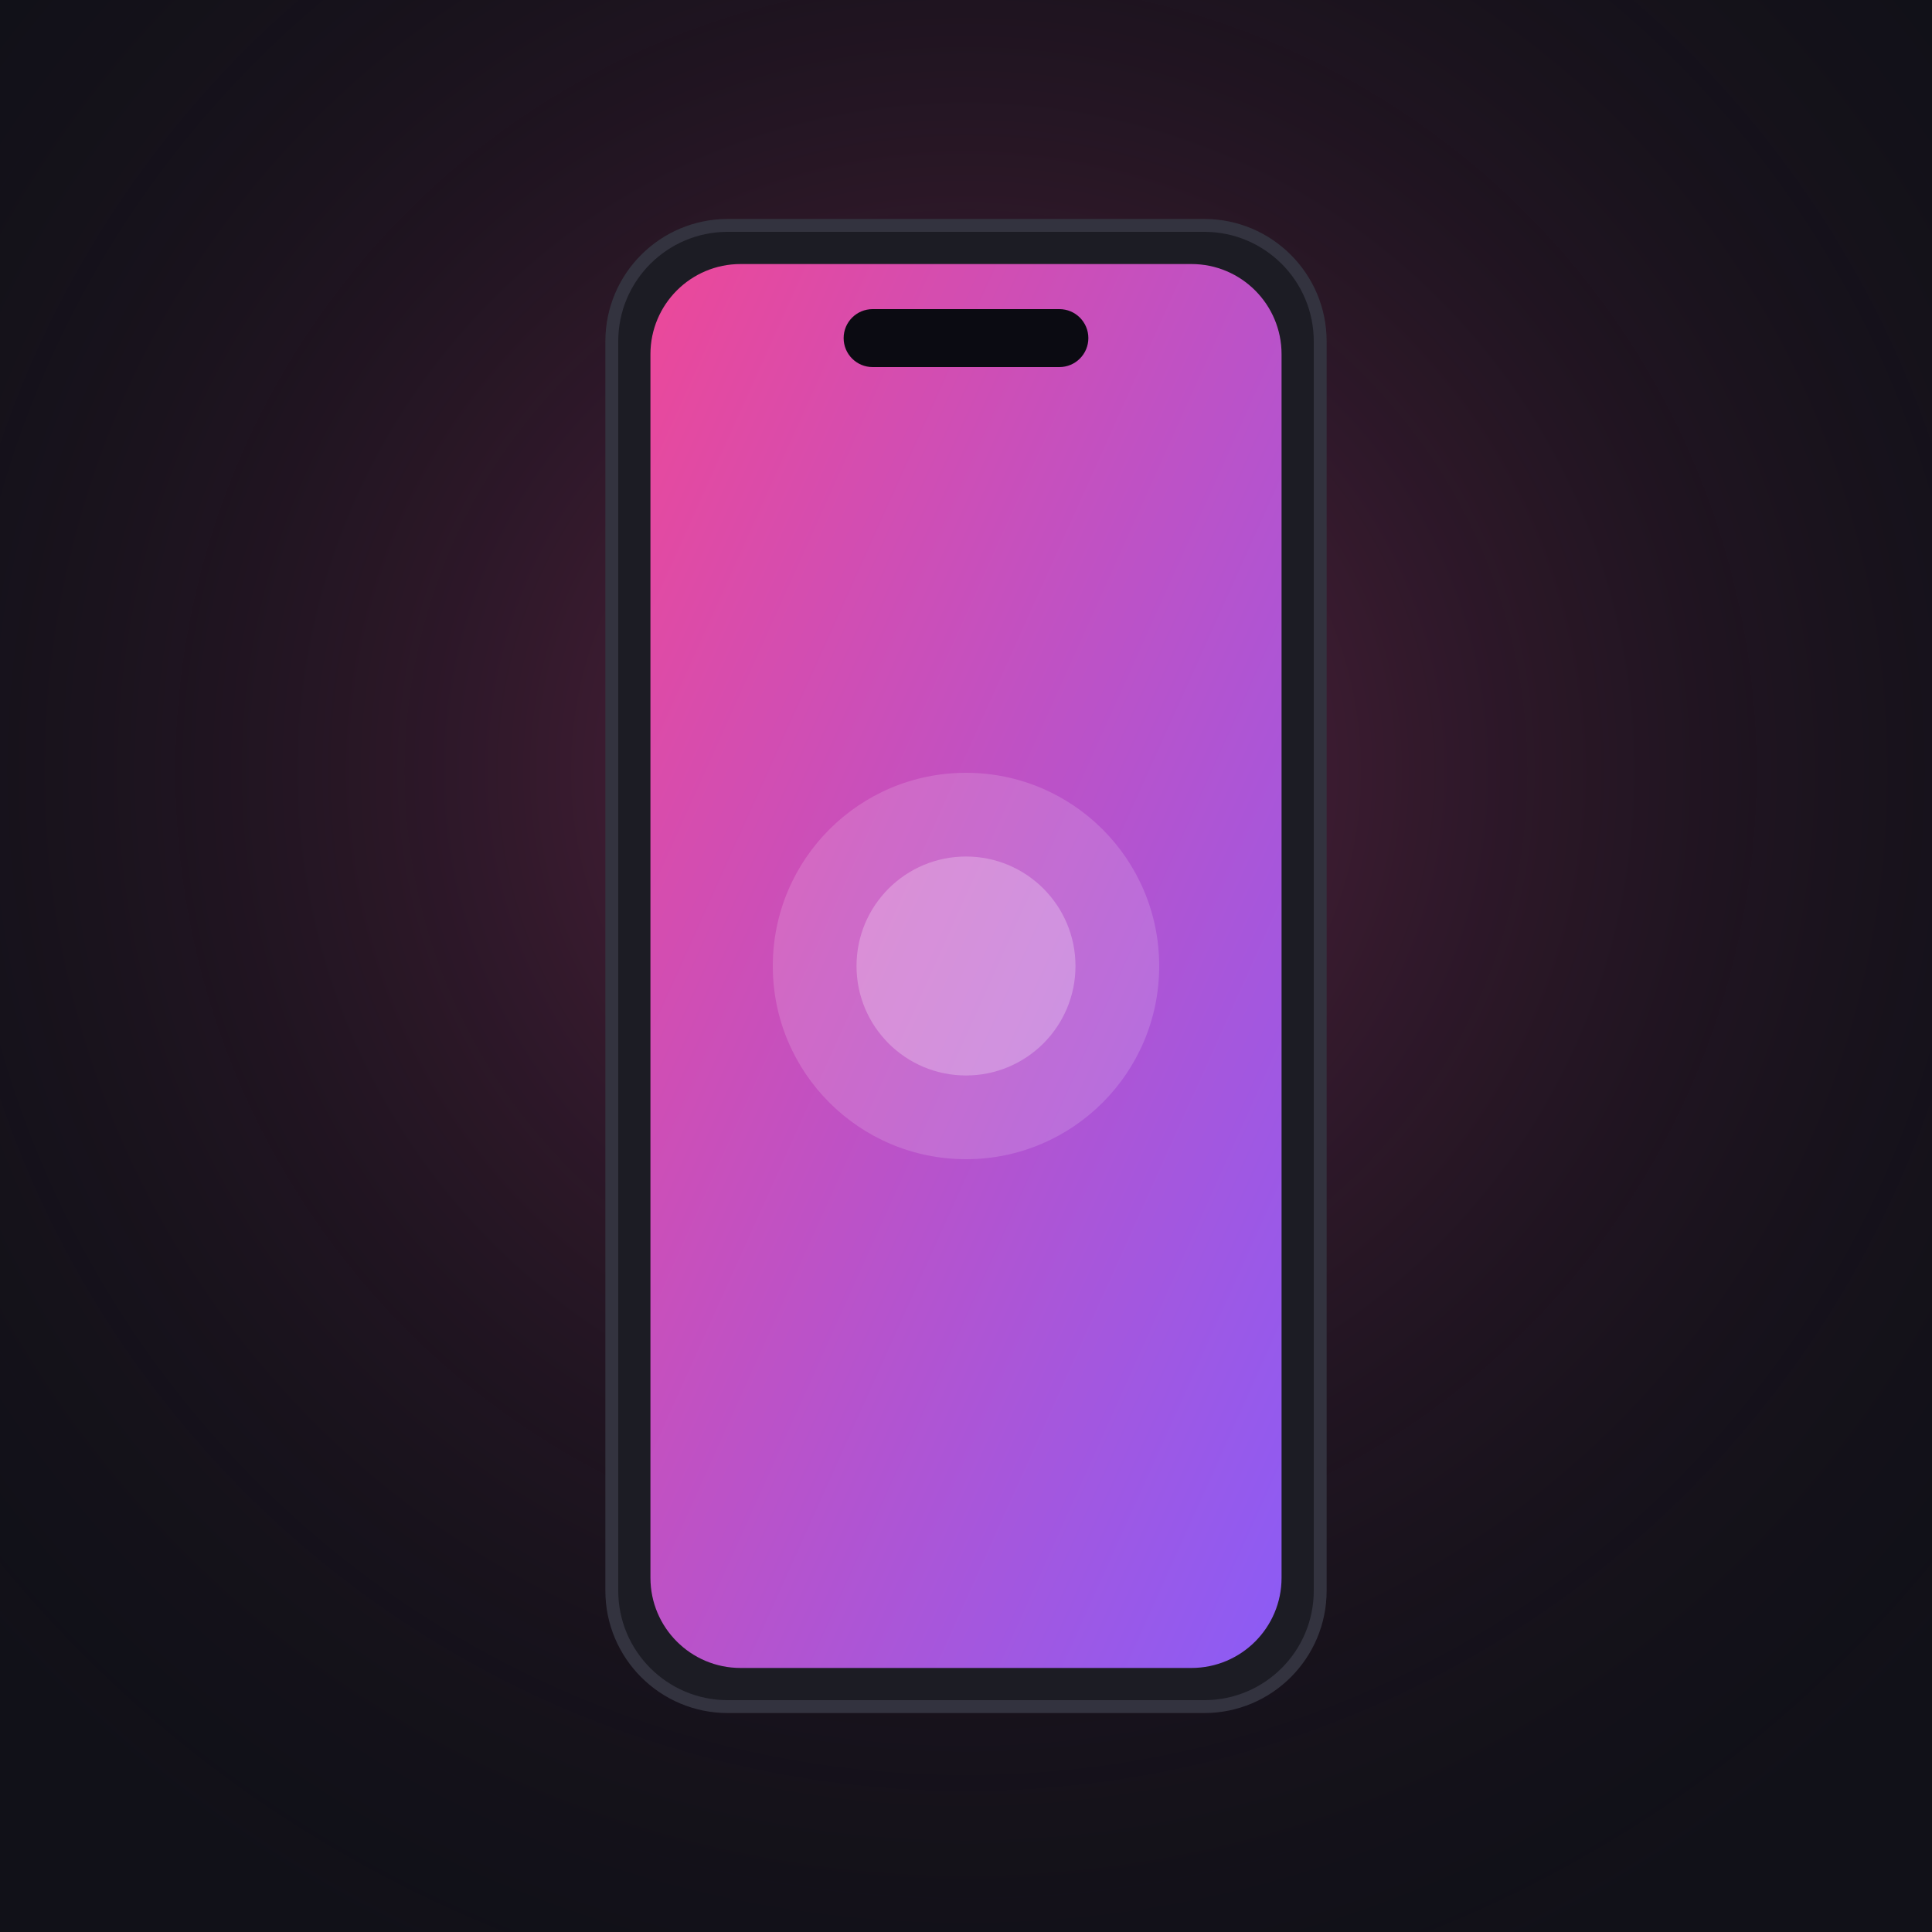
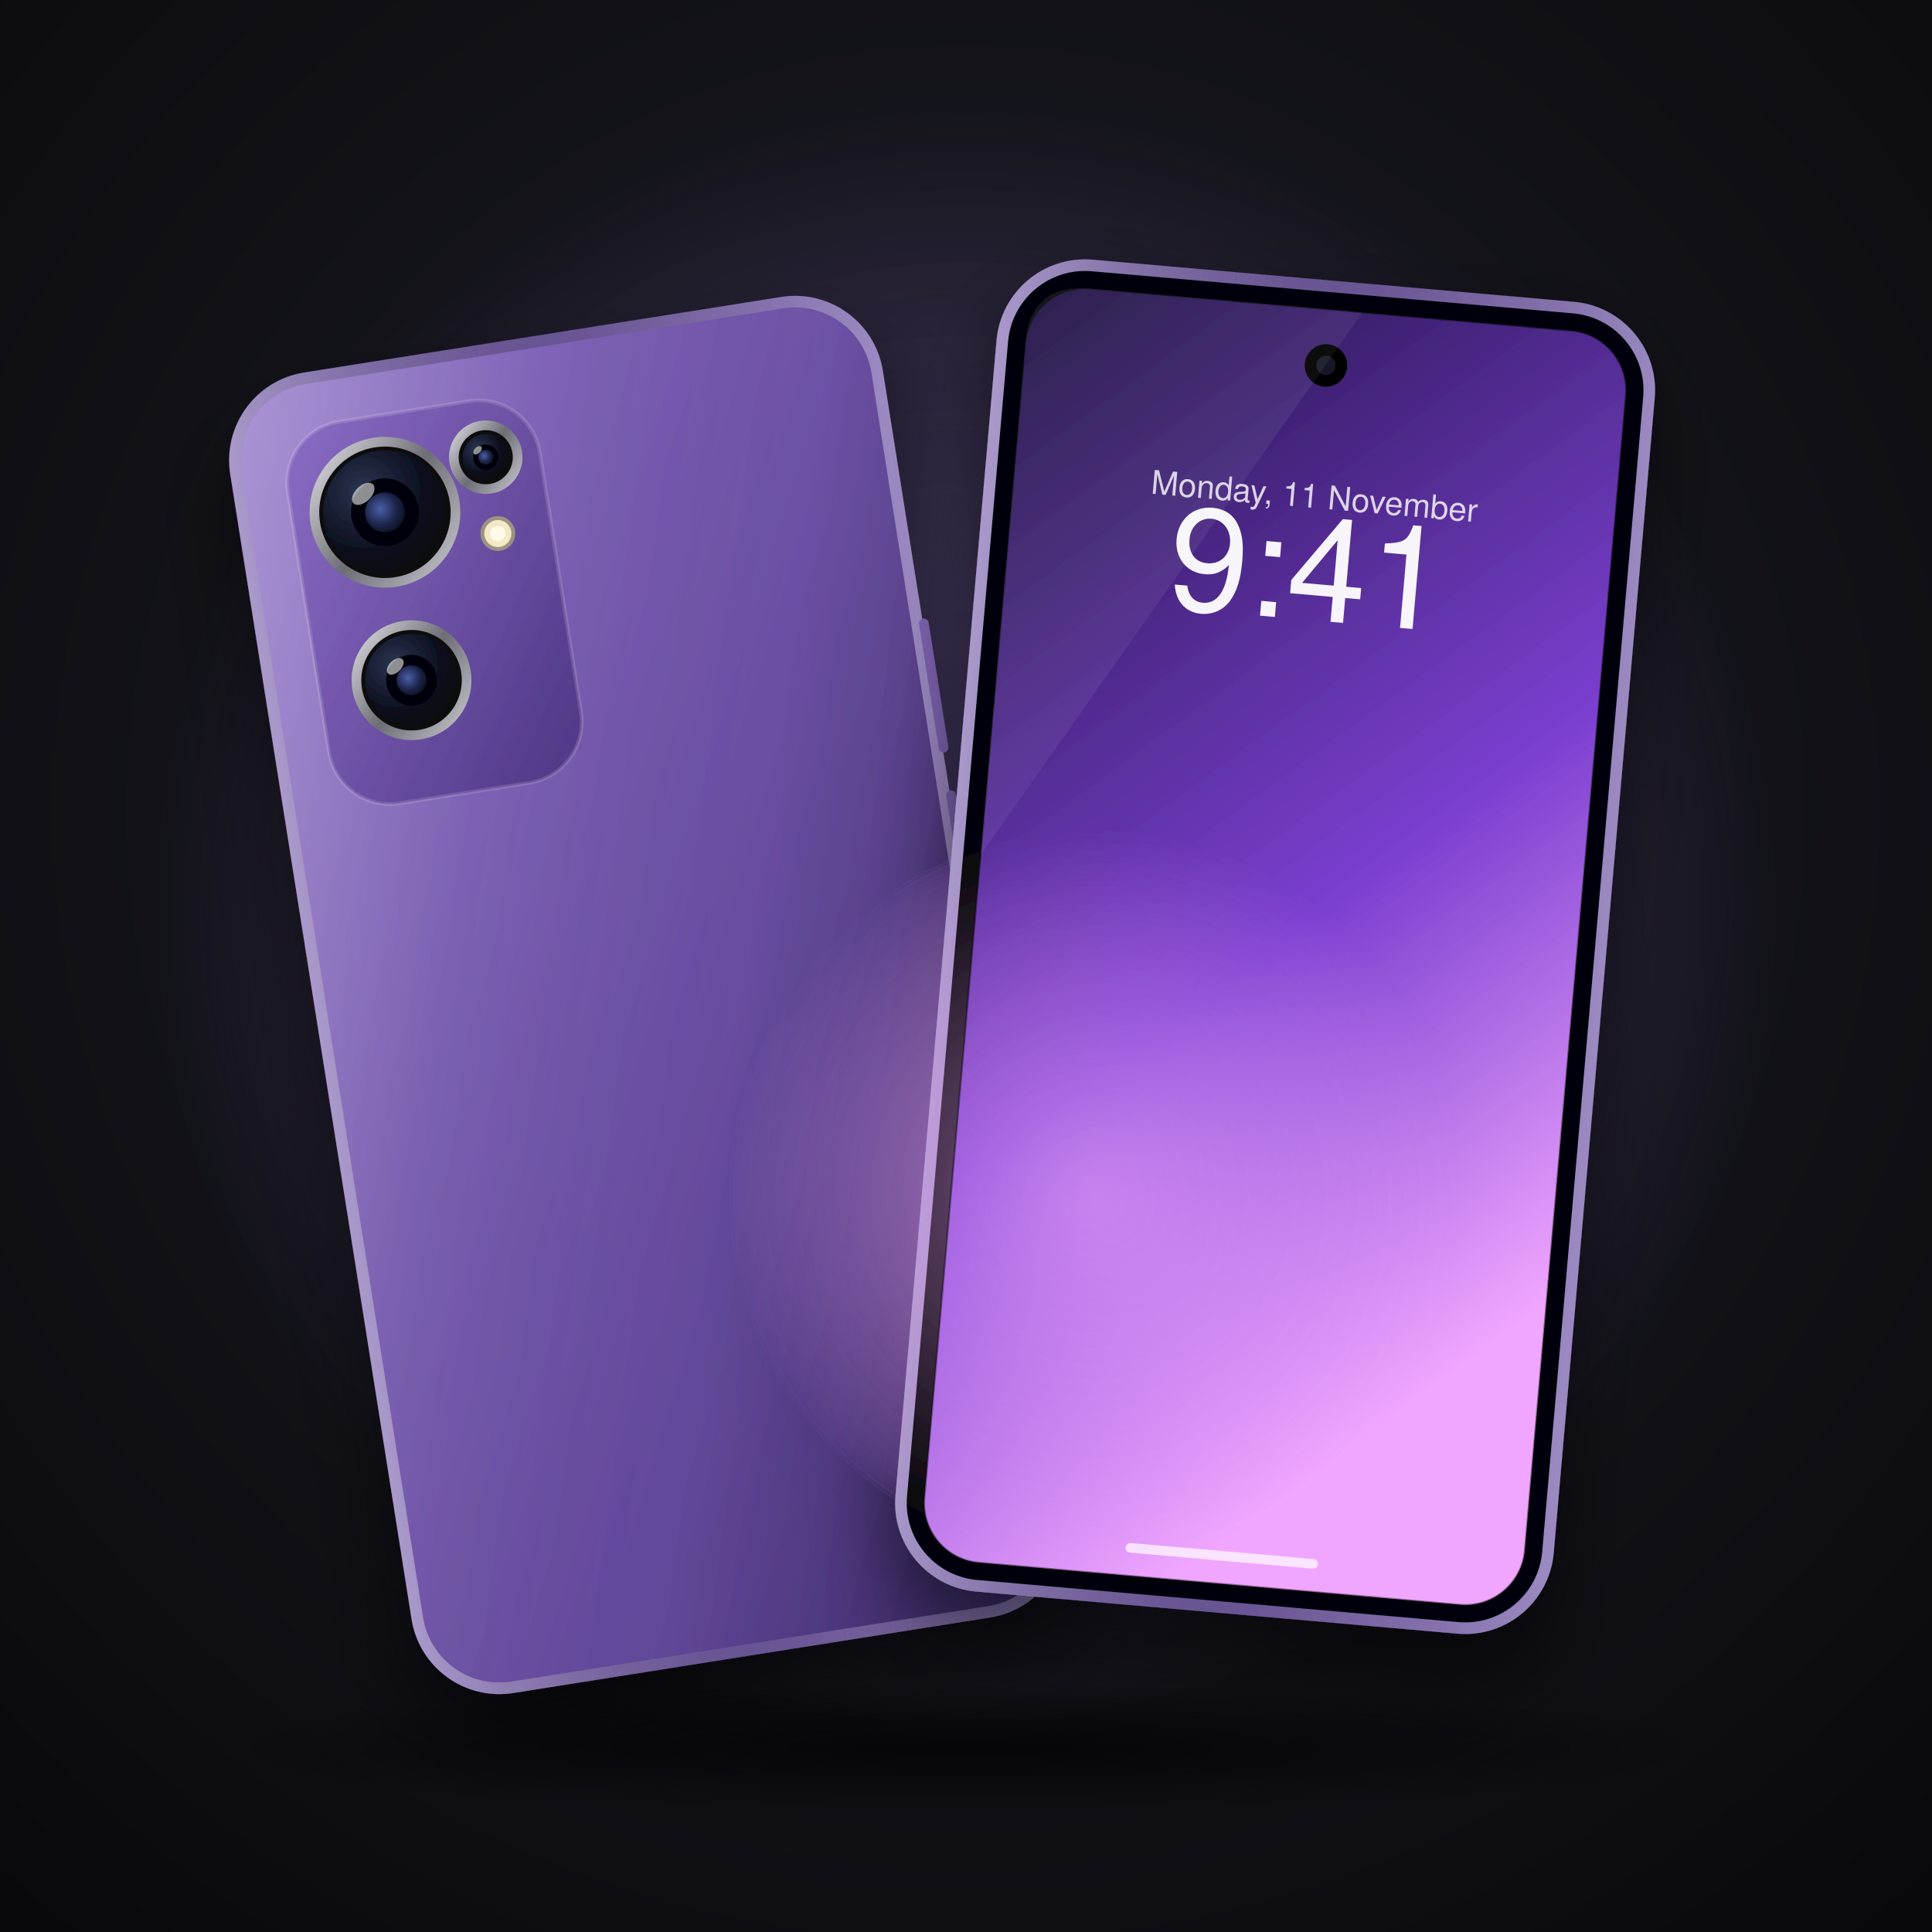
- <svg xmlns="http://www.w3.org/2000/svg" viewBox="0 0 600 600">
+ <svg xmlns="http://www.w3.org/2000/svg" viewBox="0 0 1000 1000" width="1000" height="1000">
  <defs>
-     <linearGradient id="g" x1="0" y1="0" x2="1" y2="1">
-       <stop offset="0" stop-color="#ec4899" />
-       <stop offset="1" stop-color="#8b5cf6" />
+     <radialGradient id="bg" cx=".5" cy=".42" r=".75">
+       <stop offset="0" stop-color="#1d1d26" />
+       <stop offset="1" stop-color="#09090d" />
+     </radialGradient>
+     <radialGradient id="halo" cx=".5" cy=".5" r=".5">
+       <stop offset="0" stop-color="#a07ae6" stop-opacity=".45" />
+       <stop offset="1" stop-color="#a07ae6" stop-opacity="0" />
+     </radialGradient>
+     <linearGradient id="body" x1="0" y1="0" x2="1" y2="1">
+       <stop offset="0" stop-color="#8a6cc4" />
+       <stop offset="1" stop-color="#4e3685" />
    </linearGradient>
-     <radialGradient id="bg" cx=".5" cy=".4" r=".7">
-       <stop offset="0" stop-color="#ec4899" stop-opacity=".35" />
-       <stop offset="1" stop-color="#0b0b12" stop-opacity="0" />
+     <linearGradient id="gloss" x1="0" y1="0" x2="1" y2="0.6">
+       <stop offset="0" stop-color="#fff" stop-opacity=".28" />
+       <stop offset=".35" stop-color="#fff" stop-opacity=".04" />
+       <stop offset=".7" stop-color="#000" stop-opacity="0" />
+       <stop offset="1" stop-color="#000" stop-opacity=".18" />
+     </linearGradient>
+     <linearGradient id="frameSheen" x1="0" y1="0" x2="1" y2="0">
+       <stop offset="0" stop-color="#fff" stop-opacity=".35" />
+       <stop offset=".5" stop-color="#000" stop-opacity=".15" />
+       <stop offset="1" stop-color="#fff" stop-opacity=".25" />
+     </linearGradient>
+     <linearGradient id="bump" x1="0" y1="0" x2="1" y2="1">
+       <stop offset="0" stop-color="#8a6cc4" />
+       <stop offset="1" stop-color="#4e3685" />
+     </linearGradient>
+     <linearGradient id="ring" x1="0" y1="0" x2="1" y2="1">
+       <stop offset="0" stop-color="#e8e8ec" />
+       <stop offset=".5" stop-color="#6d6d75" />
+       <stop offset="1" stop-color="#cfcfd6" />
+     </linearGradient>
+     <radialGradient id="glass" cx=".35" cy=".3" r=".8">
+       <stop offset="0" stop-color="#2c3550" />
+       <stop offset=".6" stop-color="#0d1020" />
+       <stop offset="1" stop-color="#05060a" />
    </radialGradient>
+     <radialGradient id="iris" cx=".4" cy=".4" r=".7">
+       <stop offset="0" stop-color="#4b5fa8" />
+       <stop offset=".6" stop-color="#1c2448" />
+       <stop offset="1" stop-color="#0a0d1c" />
+     </radialGradient>
+     <linearGradient id="wall" x1="0" y1="0" x2="0.4" y2="1">
+       <stop offset="0" stop-color="#1d1240" />
+       <stop offset=".6" stop-color="#7b3fd0" />
+       <stop offset="1" stop-color="#f0a6ff" />
+     </linearGradient>
+     <radialGradient id="blob" cx=".5" cy=".5" r=".5">
+       <stop offset="0" stop-color="#f0a6ff" stop-opacity=".7" />
+       <stop offset="1" stop-color="#f0a6ff" stop-opacity="0" />
+     </radialGradient>
+     <radialGradient id="shadow" cx=".5" cy=".5" r=".5">
+       <stop offset="0" stop-color="#000" stop-opacity=".7" />
+       <stop offset="1" stop-color="#000" stop-opacity="0" />
+     </radialGradient>
+     <filter id="drop" x="-30%" y="-30%" width="160%" height="160%">
+       <feDropShadow dx="0" dy="24" stdDeviation="22" flood-color="#000" flood-opacity=".55" />
+     </filter>
  </defs>
-   <rect width="600" height="600" fill="#111118" />
-   <rect width="600" height="600" fill="url(#bg)" />
-   <rect x="190" y="70" width="220" height="460" rx="36" fill="#1c1c24" stroke="#33333f" stroke-width="4" />
-   <rect x="202" y="82" width="196" height="436" rx="28" fill="url(#g)" />
-   <rect x="262" y="96" width="76" height="18" rx="9" fill="#0b0b12" />
-   <circle cx="300" cy="300" r="60" fill="#fff" fill-opacity=".15" />
-   <circle cx="300" cy="300" r="34" fill="#fff" fill-opacity=".25" />
+   <rect width="1000" height="1000" fill="url(#bg)" />
+   <circle cx="500" cy="470" r="420" fill="url(#halo)" />
+   <ellipse cx="500" cy="905" rx="380" ry="34" fill="url(#shadow)" />
+   <g filter="url(#drop)" transform="translate(170 175) rotate(-9 165 340)">
+     <g>
+       <rect x="-6" y="-6" width="342" height="692" rx="46" fill="#7a62ad" />
+       <rect x="-6" y="-6" width="342" height="692" rx="46" fill="url(#frameSheen)" />
+       <rect x="0" y="0" width="330" height="680" rx="40" fill="url(#body)" />
+       <rect x="0" y="0" width="330" height="680" rx="40" fill="url(#gloss)" />
+       <rect x="22" y="22" width="132" height="200" rx="32" fill="url(#bump)" stroke="#ffffff22" stroke-width="2" />
+       <circle cx="70" cy="72" r="39" fill="url(#ring)" />
+       <circle cx="70" cy="72" r="34" fill="#0b0c10" />
+       <circle cx="70" cy="72" r="32" fill="url(#glass)" />
+       <circle cx="70" cy="72" r="17.6" fill="#05060a" />
+       <circle cx="70" cy="72" r="10.24" fill="url(#iris)" />
+       <ellipse cx="60.4" cy="60.8" rx="7.04" ry="4.16" fill="#fff" opacity=".55" transform="rotate(-35 60.4 60.8)" />
+       <circle cx="70" cy="160" r="31" fill="url(#ring)" />
+       <circle cx="70" cy="160" r="26" fill="#0b0c10" />
+       <circle cx="70" cy="160" r="24" fill="url(#glass)" />
+       <circle cx="70" cy="160" r="13.2" fill="#05060a" />
+       <circle cx="70" cy="160" r="7.68" fill="url(#iris)" />
+       <ellipse cx="62.8" cy="151.6" rx="5.28" ry="3.12" fill="#fff" opacity=".55" transform="rotate(-35 62.8 151.6)" />
+       <circle cx="126" cy="52" r="19" fill="url(#ring)" />
+       <circle cx="126" cy="52" r="14" fill="#0b0c10" />
+       <circle cx="126" cy="52" r="12" fill="url(#glass)" />
+       <circle cx="126" cy="52" r="6.6" fill="#05060a" />
+       <circle cx="126" cy="52" r="3.84" fill="url(#iris)" />
+       <ellipse cx="122.4" cy="47.8" rx="2.64" ry="1.56" fill="#fff" opacity=".55" transform="rotate(-35 122.4 47.8)" />
+       <circle cx="126" cy="92" r="8" fill="#f3e9c6" stroke="#9a9384" stroke-width="2" />
+       <circle cx="126" cy="92" r="4" fill="#fffbe8" />
+       <rect x="334" y="170" width="5" height="70" rx="2.5" fill="#7a62ad" />
+       <rect x="334" y="260" width="5" height="44" rx="2.5" fill="#7a62ad" />
+     </g>
+   </g>
+   <g filter="url(#drop)" transform="translate(495 150) rotate(5 165 340)">
+     <g>
+       <rect x="-6" y="-6" width="342" height="692" rx="46" fill="#7a62ad" />
+       <rect x="-6" y="-6" width="342" height="692" rx="46" fill="url(#frameSheen)" />
+       <rect x="0" y="0" width="330" height="680" rx="40" fill="#050507" />
+       <rect x="9" y="9" width="312" height="662" rx="31" fill="url(#wall)" />
+       <circle cx="82.5" cy="476" r="190" fill="url(#blob)" opacity=".8" />
+       <rect x="9" y="9" width="312" height="662" rx="31" fill="none" stroke="#000" stroke-opacity=".4" />
+       <text x="165" y="170" text-anchor="middle" font-family="Helvetica, Arial, sans-serif" font-size="74" font-weight="300" fill="#fff" opacity=".95">9:41</text>
+       <text x="165" y="112" text-anchor="middle" font-family="Helvetica, Arial, sans-serif" font-size="17" fill="#fff" opacity=".8">Monday, 11 November</text>
+       <circle cx="165" cy="38" r="11" fill="#000" />
+       <circle cx="165" cy="38" r="5" fill="#141826" />
+       <rect x="115" y="654" width="100" height="5" rx="2.5" fill="#fff" opacity=".7" />
+       <path d="M9 40 Q9 9 40 9 L181.5 9 L9 306 Z" fill="#fff" opacity=".06" />
+     </g>
+   </g>
</svg>
